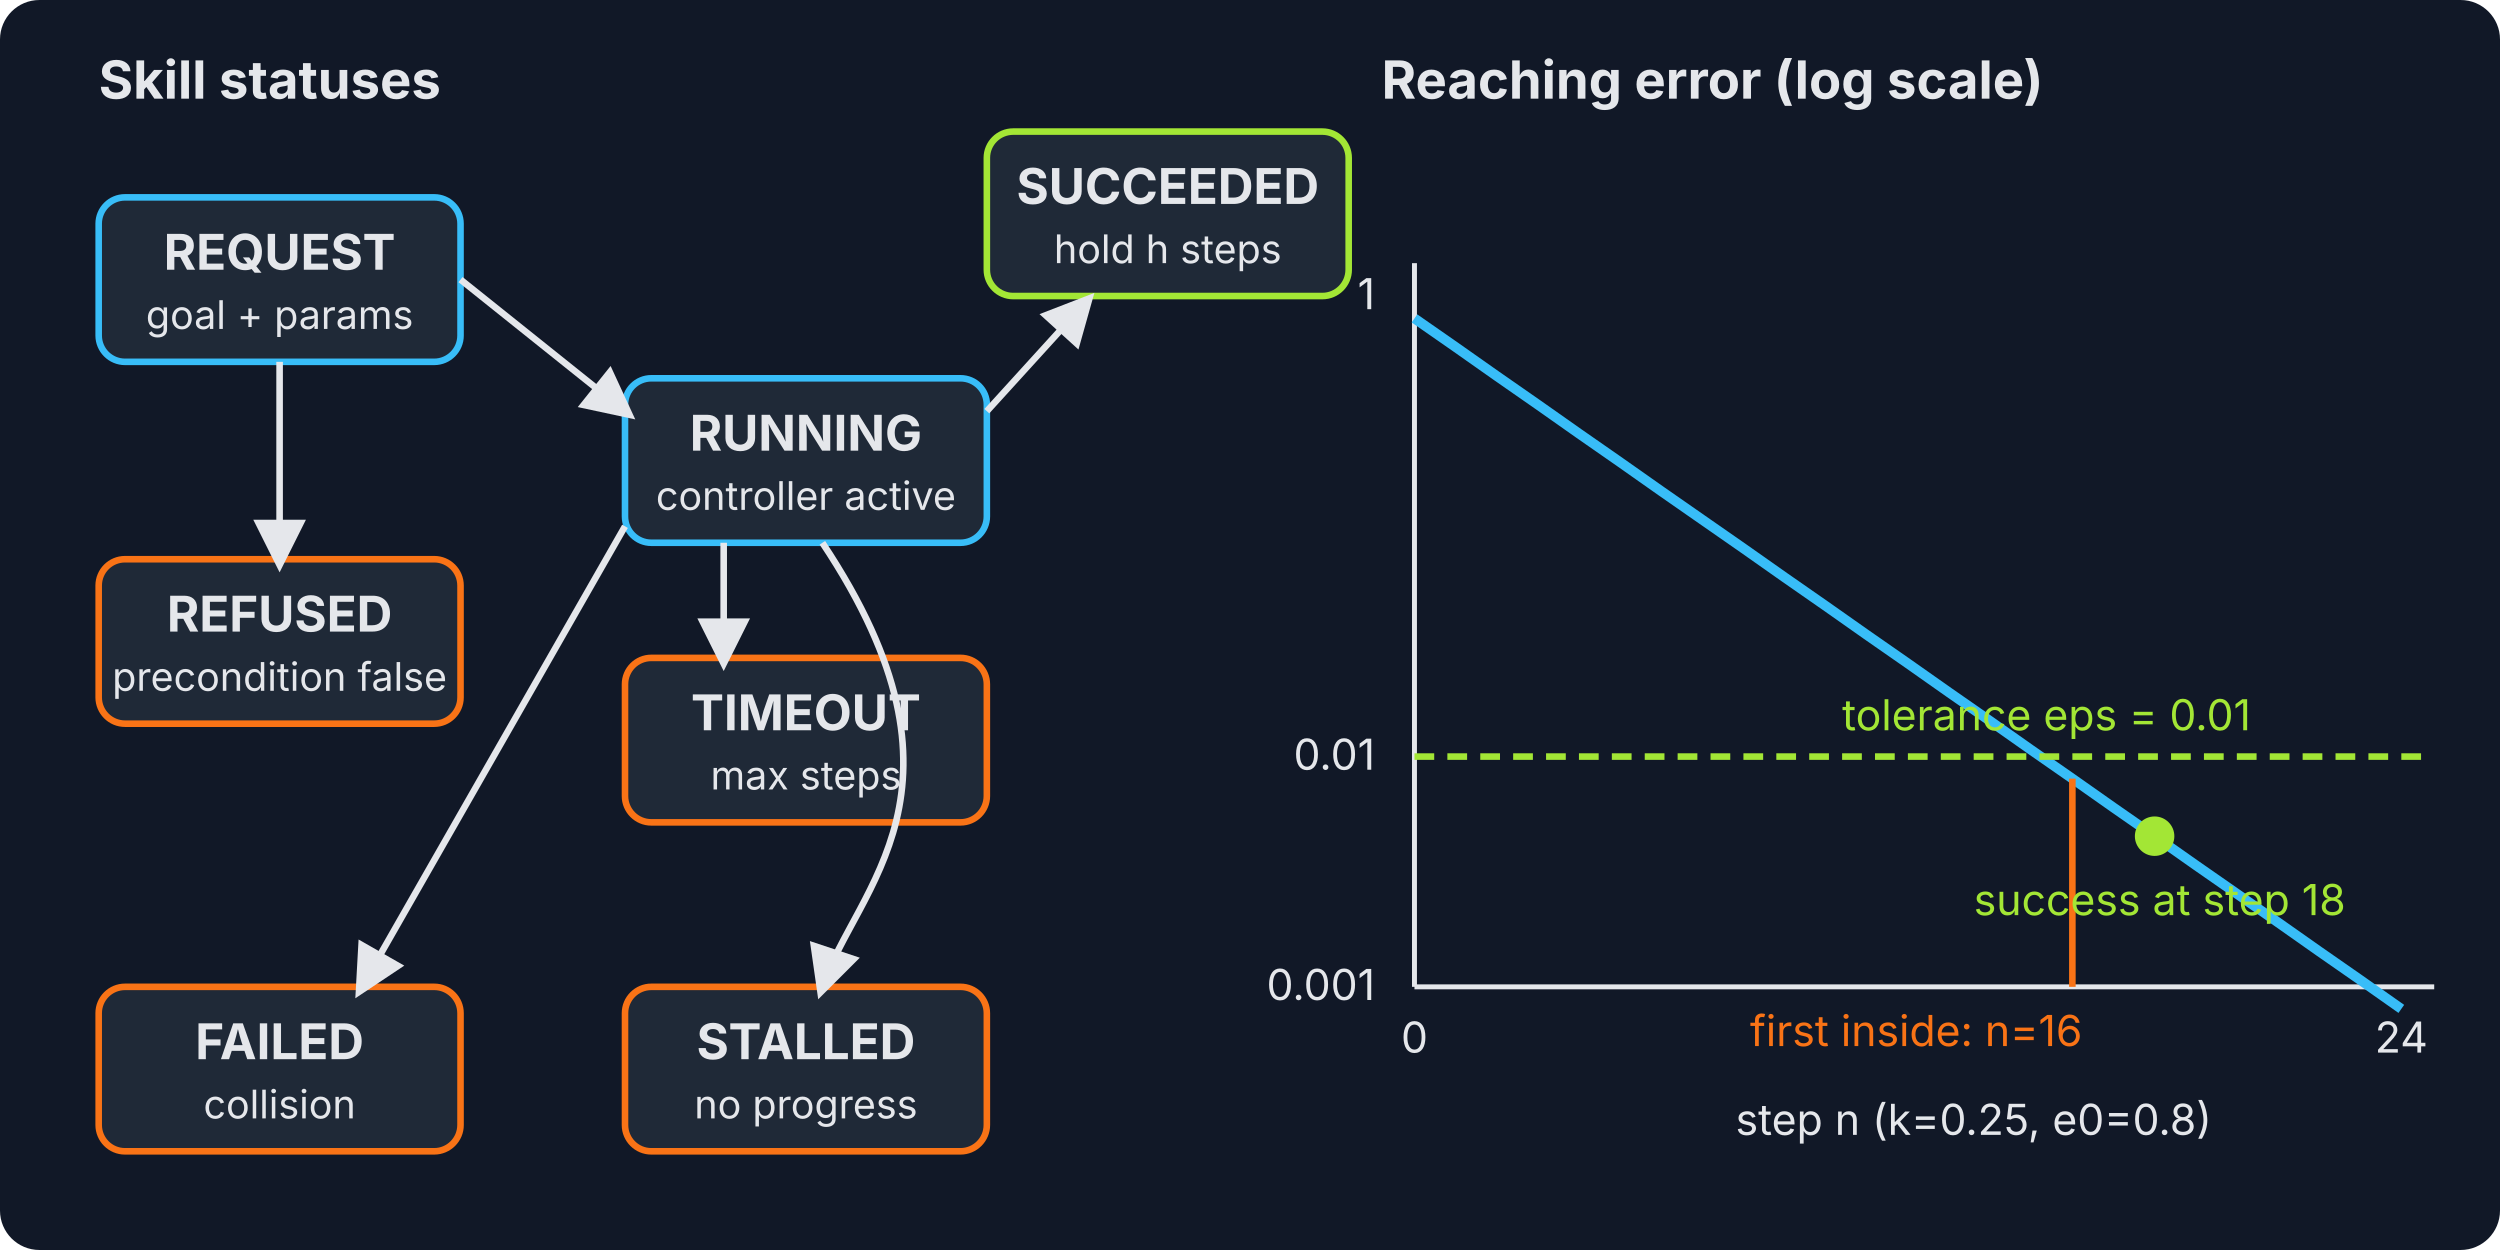
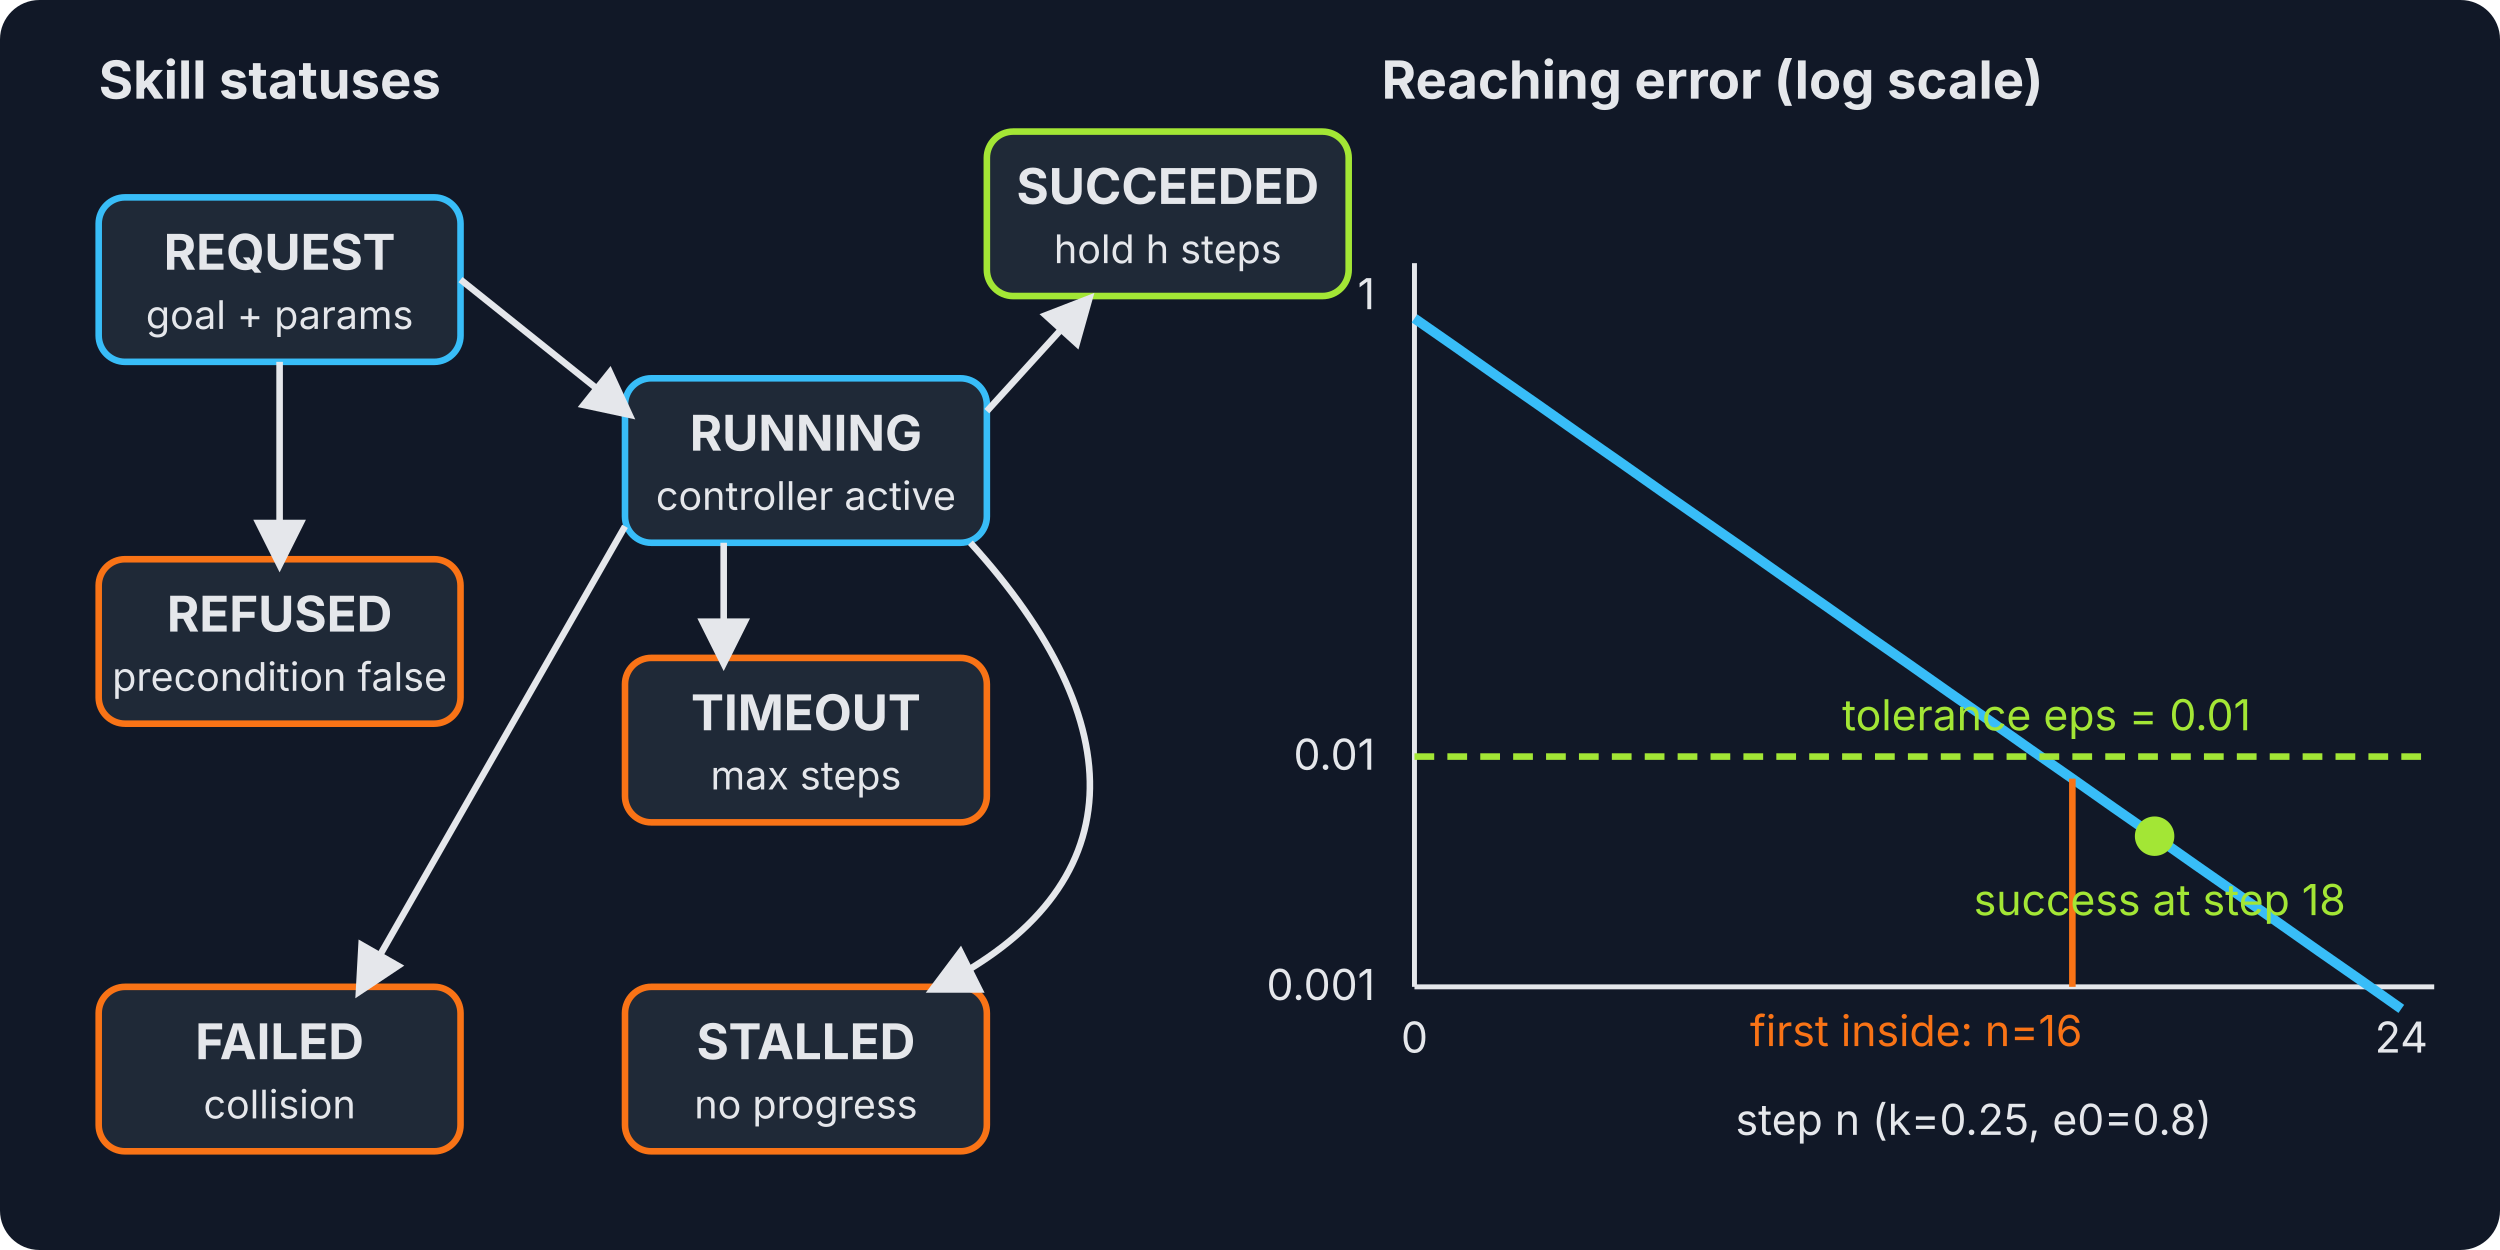
<svg xmlns="http://www.w3.org/2000/svg" viewBox="0 0 760 380" font-family="Inter, Arial, sans-serif">
  <defs>
    <marker id="h" markerWidth="8" markerHeight="8" refX="6" refY="4" orient="auto">
      <path d="M0 0 L8 4 L0 8 z" fill="#e5e7eb" />
    </marker>
  </defs>
  <rect width="760" height="380" fill="#111827" rx="12" />
  <text x="30" y="30" fill="#e5e7eb" font-size="16" font-weight="bold">Skill statuses</text>
  <text x="420" y="30" fill="#e5e7eb" font-size="16" font-weight="bold">Reaching error (log scale)</text>
  <rect x="30" y="60" width="110" height="50" rx="8" fill="#1f2937" stroke="#38bdf8" stroke-width="2" />
  <text x="85.0" y="82" text-anchor="middle" fill="#e5e7eb" font-size="15" font-weight="bold">REQUEST</text>
  <text x="85.0" y="100" text-anchor="middle" fill="#e5e7eb" font-size="12">goal + params</text>
  <rect x="30" y="170" width="110" height="50" rx="8" fill="#1f2937" stroke="#f97316" stroke-width="2" />
  <text x="85.0" y="192" text-anchor="middle" fill="#e5e7eb" font-size="15" font-weight="bold">REFUSED</text>
  <text x="85.0" y="210" text-anchor="middle" fill="#e5e7eb" font-size="12">precondition false</text>
  <rect x="190" y="115" width="110" height="50" rx="8" fill="#1f2937" stroke="#38bdf8" stroke-width="2" />
  <text x="245.0" y="137" text-anchor="middle" fill="#e5e7eb" font-size="15" font-weight="bold">RUNNING</text>
  <text x="245.0" y="155" text-anchor="middle" fill="#e5e7eb" font-size="12">controller active</text>
  <rect x="30" y="300" width="110" height="50" rx="8" fill="#1f2937" stroke="#f97316" stroke-width="2" />
  <text x="85.0" y="322" text-anchor="middle" fill="#e5e7eb" font-size="15" font-weight="bold">FAILED</text>
  <text x="85.0" y="340" text-anchor="middle" fill="#e5e7eb" font-size="12">collision</text>
  <rect x="190" y="300" width="110" height="50" rx="8" fill="#1f2937" stroke="#f97316" stroke-width="2" />
  <text x="245.0" y="322" text-anchor="middle" fill="#e5e7eb" font-size="15" font-weight="bold">STALLED</text>
  <text x="245.0" y="340" text-anchor="middle" fill="#e5e7eb" font-size="12">no progress</text>
  <rect x="190" y="200" width="110" height="50" rx="8" fill="#1f2937" stroke="#f97316" stroke-width="2" />
  <text x="245.0" y="222" text-anchor="middle" fill="#e5e7eb" font-size="15" font-weight="bold">TIMEOUT</text>
  <text x="245.0" y="240" text-anchor="middle" fill="#e5e7eb" font-size="12">max steps</text>
  <rect x="300" y="40" width="110" height="50" rx="8" fill="#1f2937" stroke="#a3e635" stroke-width="2" />
  <text x="355.0" y="62" text-anchor="middle" fill="#e5e7eb" font-size="15" font-weight="bold">SUCCEEDED</text>
  <text x="355.0" y="80" text-anchor="middle" fill="#e5e7eb" font-size="12">hold h steps</text>
  <g stroke="#e5e7eb" stroke-width="2" fill="none">
    <path d="M140 85 L190 125" marker-end="url(#h)" />
    <path d="M85 110 L85 170" marker-end="url(#h)" />
    <path d="M300 125 L330 92" marker-end="url(#h)" />
    <path d="M220 165 L220 200" marker-end="url(#h)" />
    <path d="M190 160 L110 300" marker-end="url(#h)" />
-     <path d="M250 165 C300 240 260 270 250 300" marker-end="url(#h)" />
+     <path d="M295 165 C345 220 345 270 285 300" marker-end="url(#h)" />
  </g>
  <g stroke="#e5e7eb" stroke-width="1.5">
    <line x1="430" y1="300" x2="740" y2="300" />
    <line x1="430" y1="300" x2="430" y2="80" />
  </g>
  <polyline points="430.0,96.8 442.5,105.5 455.0,114.3 467.5,123.0 480.0,131.8 492.5,140.5 505.0,149.3 517.5,158.0 530.0,166.7 542.5,175.5 555.0,184.2 567.5,193.0 580.0,201.7 592.5,210.5 605.0,219.2 617.5,228.0 630.0,236.7 642.5,245.5 655.0,254.2 667.5,263.0 680.0,271.7 692.5,280.4 705.0,289.2 717.5,297.9 730.0,306.7" fill="none" stroke="#38bdf8" stroke-width="3" />
  <line x1="430" y1="230.0" x2="740" y2="230.0" stroke="#a3e635" stroke-width="2" stroke-dasharray="6 4" />
  <text x="560" y="222.0" fill="#a3e635" font-size="13">tolerance eps = 0.01</text>
  <line x1="630.0" y1="300" x2="630.0" y2="236.7" stroke="#f97316" stroke-width="2" />
  <circle cx="655.0" cy="254.2" r="6" fill="#a3e635" />
  <text x="600" y="278.2" fill="#a3e635" font-size="13">success at step 18</text>
  <text x="532.0" y="318" fill="#f97316" font-size="13">first inside: n=16</text>
  <g fill="#e5e7eb" font-size="13" text-anchor="middle">
    <text x="430.0" y="320">0</text>
    <text x="730.0" y="320">24</text>
    <text x="600" y="345">step n (k=0.25, e0=0.8)</text>
    <text x="418" y="94" text-anchor="end">1</text>
    <text x="418" y="234" text-anchor="end">0.01</text>
    <text x="418" y="304" text-anchor="end">0.001</text>
  </g>
</svg>
